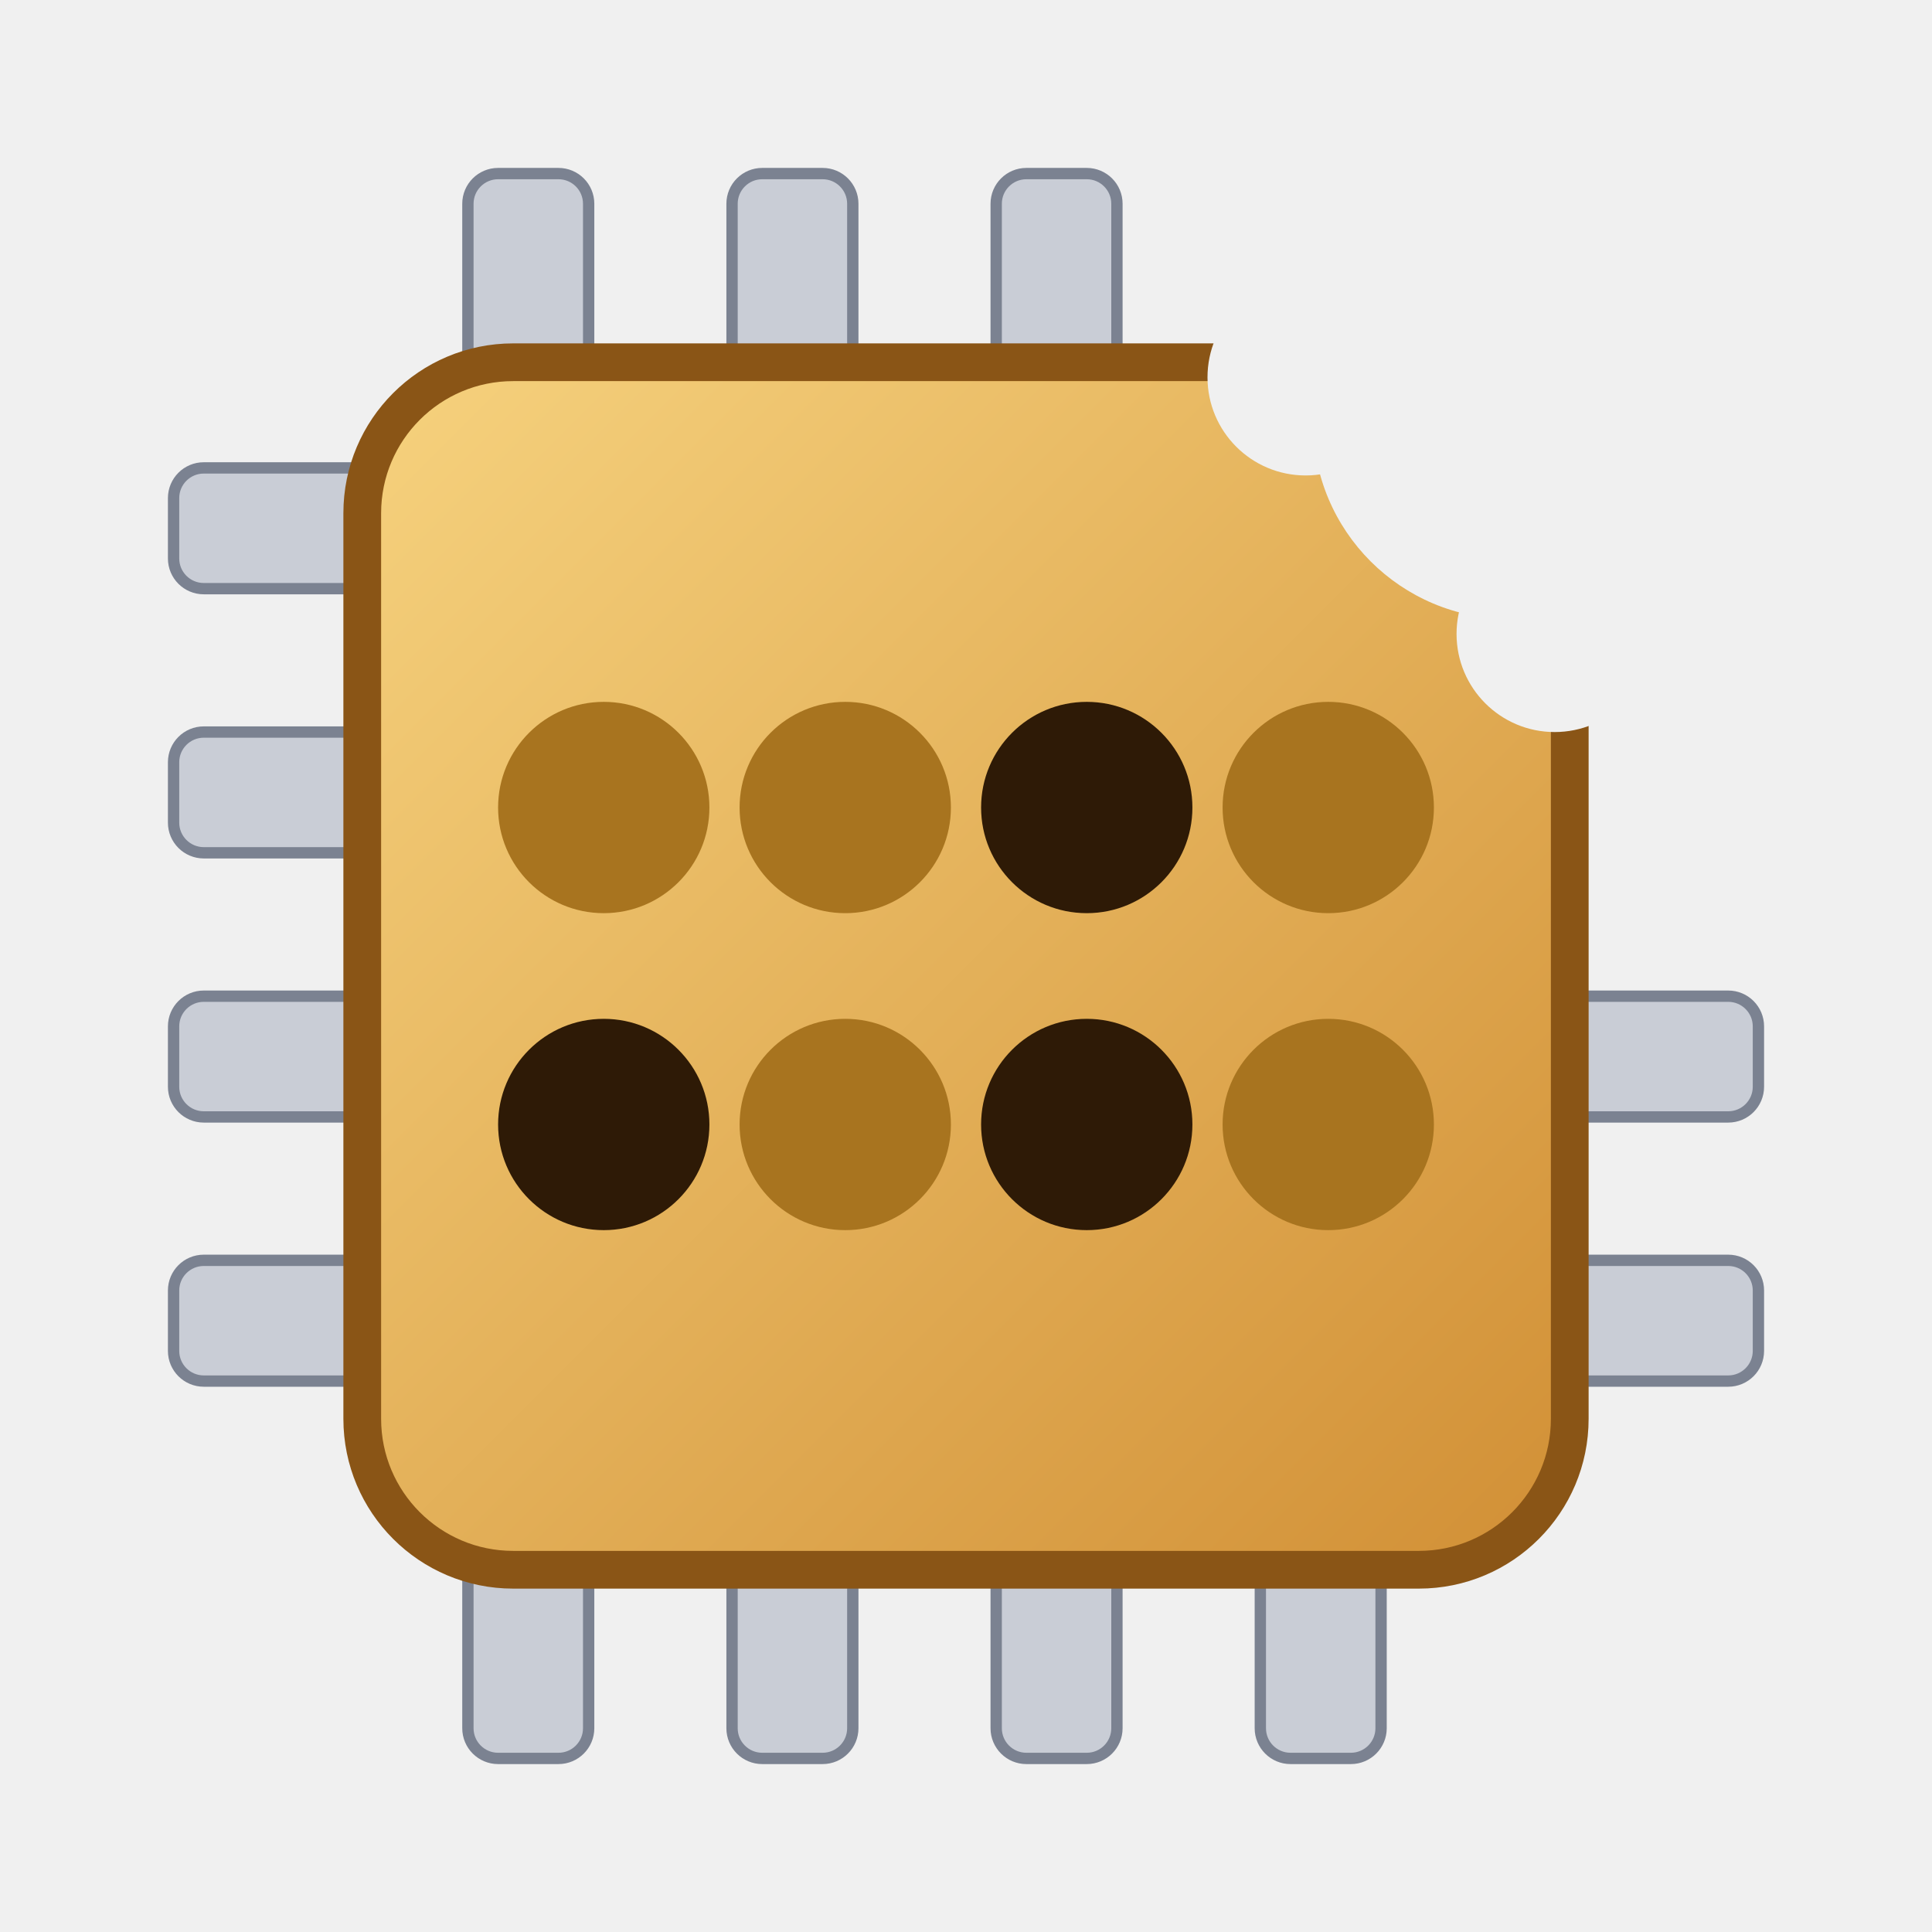
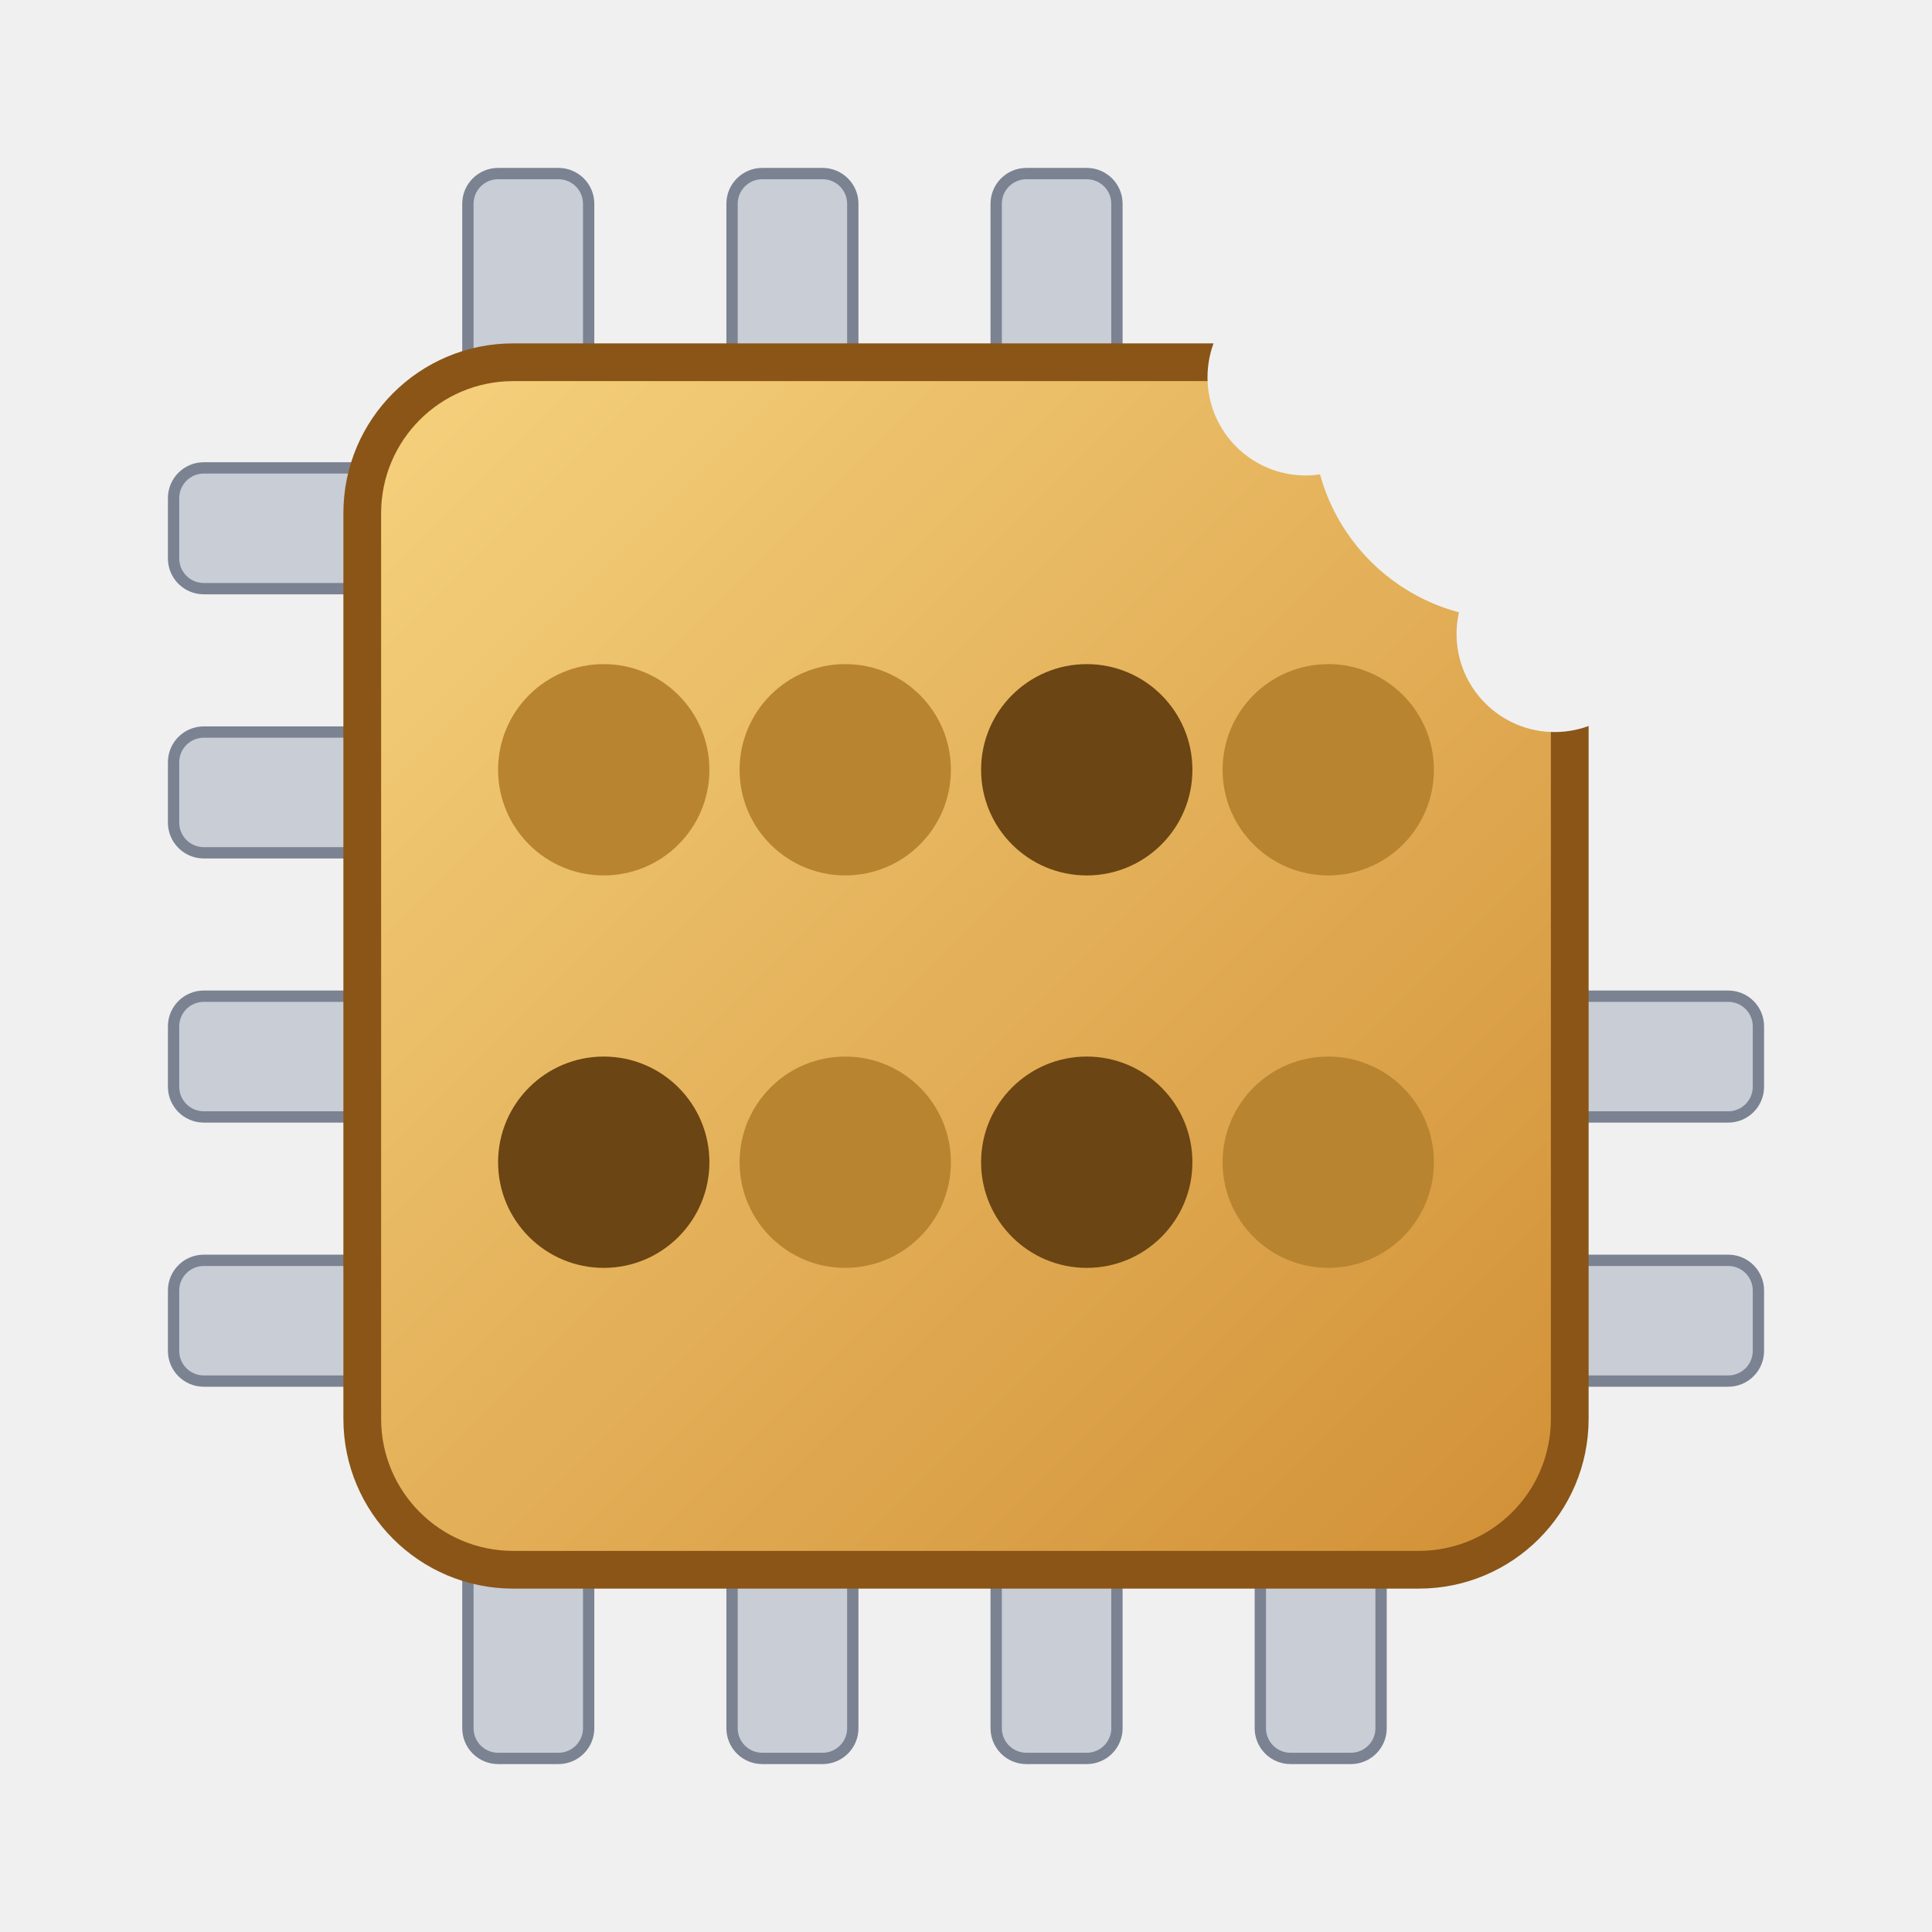
<svg xmlns="http://www.w3.org/2000/svg" viewBox="0 0 512 512" width="512" height="512" role="img" aria-label="Bisk-8">
  <defs>
    <mask id="bite">
      <rect width="512" height="512" fill="#fff" />
      <circle cx="400" cy="112" r="52" fill="#000" />
      <circle cx="346" cy="100" r="26" fill="#000" />
      <circle cx="412" cy="168" r="26" fill="#000" />
    </mask>
    <linearGradient id="biscuit" x1="0" y1="0" x2="1" y2="1">
      <stop offset="0" stop-color="#f6d27e" />
      <stop offset="1" stop-color="#d18f35" />
    </linearGradient>
  </defs>
  <g fill="#c9cdd6" stroke="#7b8291" stroke-width="3">
    <rect x="124" y="46" width="32" height="58" rx="8" />
    <rect x="194" y="46" width="32" height="58" rx="8" />
    <rect x="264" y="46" width="32" height="58" rx="8" />
    <rect x="124" y="408" width="32" height="58" rx="8" />
    <rect x="194" y="408" width="32" height="58" rx="8" />
    <rect x="264" y="408" width="32" height="58" rx="8" />
    <rect x="334" y="408" width="32" height="58" rx="8" />
    <rect x="46" y="124" width="58" height="32" rx="8" />
    <rect x="46" y="194" width="58" height="32" rx="8" />
    <rect x="46" y="264" width="58" height="32" rx="8" />
    <rect x="46" y="334" width="58" height="32" rx="8" />
    <rect x="408" y="264" width="58" height="32" rx="8" />
    <rect x="408" y="334" width="58" height="32" rx="8" />
  </g>
  <rect x="96" y="96" width="320" height="320" rx="40" fill="url(#biscuit)" stroke="#8a5516" stroke-width="10" mask="url(#bite)" />
  <g>
-     <circle cx="160" cy="214" r="28" fill="#a8741f" />
-     <circle cx="224" cy="214" r="28" fill="#a8741f" />
-     <circle cx="288" cy="214" r="28" fill="#2e1a06" />
-     <circle cx="352" cy="214" r="28" fill="#a8741f" />
-     <circle cx="160" cy="298" r="28" fill="#2e1a06" />
-     <circle cx="224" cy="298" r="28" fill="#a8741f" />
-     <circle cx="288" cy="298" r="28" fill="#2e1a06" />
-     <circle cx="352" cy="298" r="28" fill="#a8741f" />
+     <circle cx="160" cy="204" r="28" fill="#b88430" />
+     <circle cx="224" cy="204" r="28" fill="#b88430" />
+     <circle cx="288" cy="204" r="28" fill="#6b4513" />
+     <circle cx="352" cy="204" r="28" fill="#b88430" />
+     <circle cx="160" cy="308" r="28" fill="#6b4513" />
+     <circle cx="224" cy="308" r="28" fill="#b88430" />
+     <circle cx="288" cy="308" r="28" fill="#6b4513" />
+     <circle cx="352" cy="308" r="28" fill="#b88430" />
  </g>
</svg>
